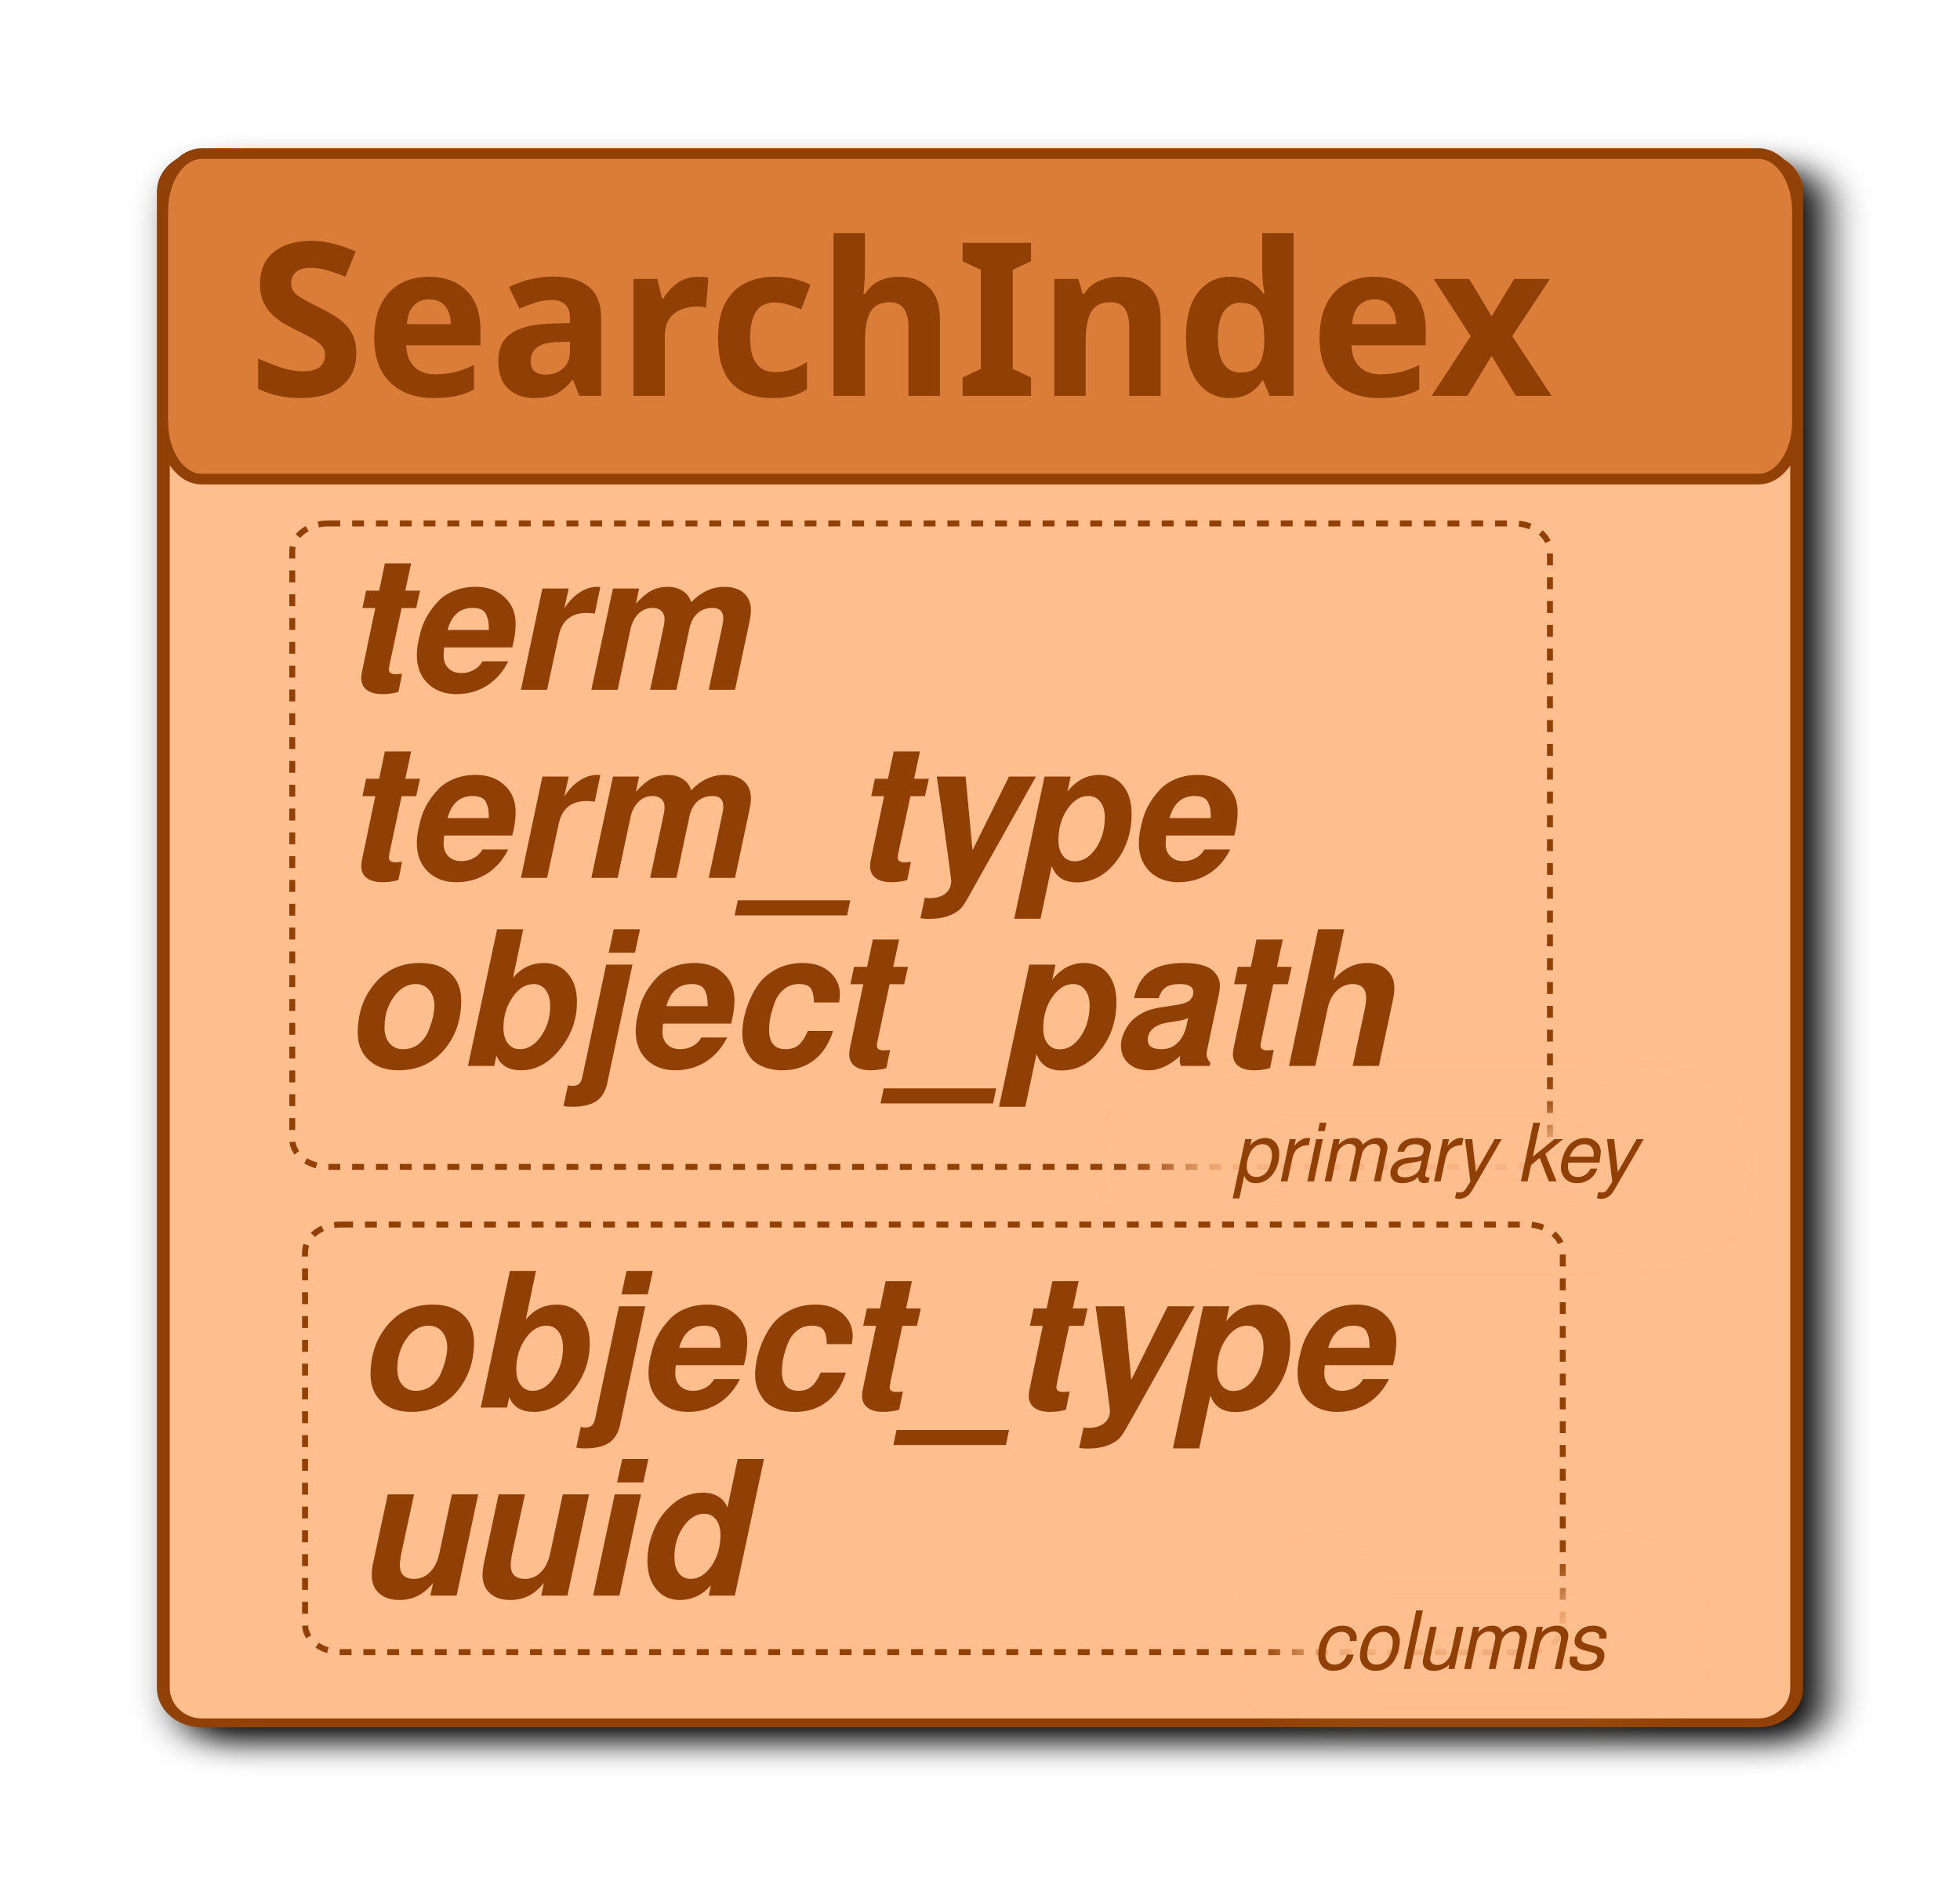
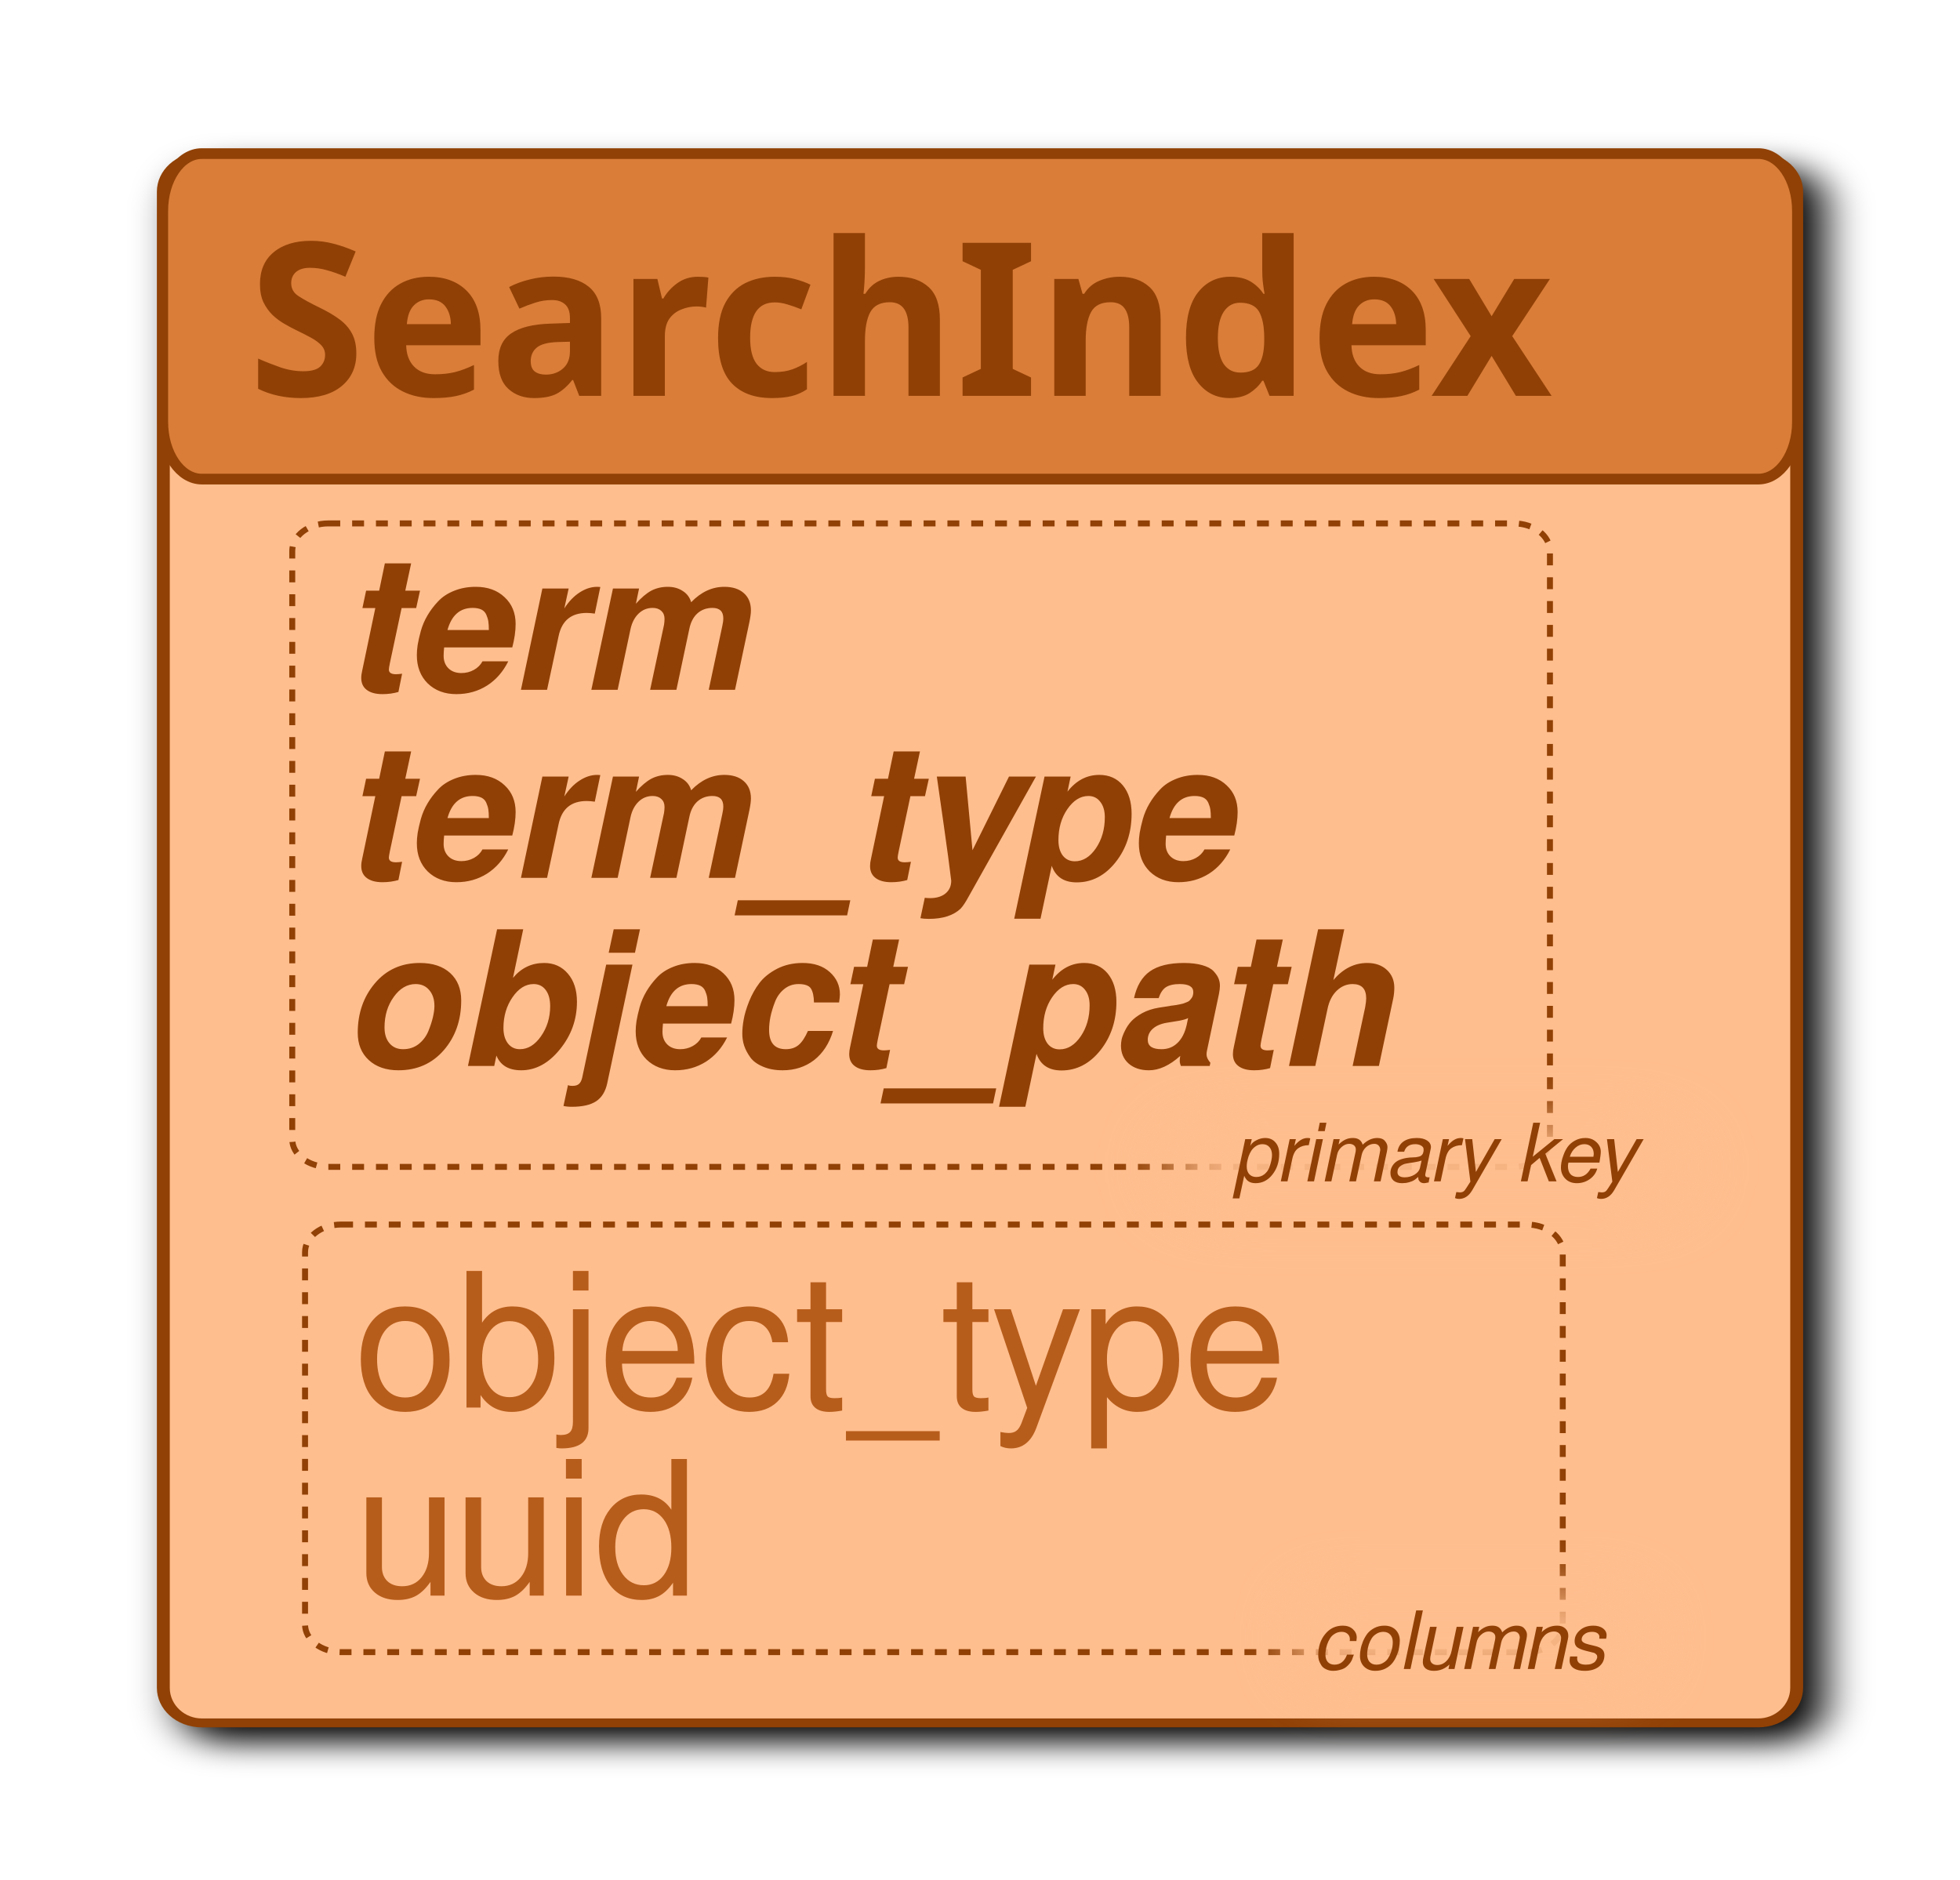
<svg xmlns="http://www.w3.org/2000/svg" width="51.619mm" height="49.5mm" viewBox="0 0 182.9 175.392" id="svg3740" version="1.1">
  <defs id="defs3742">
    <filter style="color-interpolation-filters:sRGB" id="filter4933">
      <feGaussianBlur stdDeviation="3" id="feGaussianBlur5119" in="SourceAlpha" />
      <feOffset dx="3" dy="3" id="feOffset5121" result="result1" />
      <feMerge id="feMerge5123">
        <feMergeNode id="feMergeNode5127" in="result1" />
        <feMergeNode id="feMergeNode5129" in="SourceGraphic" />
      </feMerge>
    </filter>
    <filter style="color-interpolation-filters:sRGB" id="filter6034" x="-0.146" width="1.293" y="-0.728" height="2.457">
      <feGaussianBlur stdDeviation="3.755" id="feGaussianBlur6036" />
    </filter>
    <filter style="color-interpolation-filters:sRGB" id="filter4933-4">
      <feGaussianBlur stdDeviation="3" id="feGaussianBlur5119-6" in="SourceAlpha" />
      <feOffset dx="3" dy="3" id="feOffset5121-4" result="result1" />
      <feMerge id="feMerge5123-2">
        <feMergeNode id="feMergeNode5127-5" in="result1" />
        <feMergeNode id="feMergeNode5129-1" in="SourceGraphic" />
      </feMerge>
    </filter>
    <filter style="color-interpolation-filters:sRGB" id="filter4933-3">
      <feGaussianBlur stdDeviation="3" id="feGaussianBlur5119-67" in="SourceAlpha" />
      <feOffset dx="3" dy="3" id="feOffset5121-5" result="result1" />
      <feMerge id="feMerge5123-3">
        <feMergeNode id="feMergeNode5127-56" in="result1" />
        <feMergeNode id="feMergeNode5129-2" in="SourceGraphic" />
      </feMerge>
    </filter>
    <filter style="color-interpolation-filters:sRGB" id="filter4933-35">
      <feGaussianBlur stdDeviation="3" id="feGaussianBlur5119-62" in="SourceAlpha" />
      <feOffset dx="3" dy="3" id="feOffset5121-9" result="result1" />
      <feMerge id="feMerge5123-1">
        <feMergeNode id="feMergeNode5127-2" in="result1" />
        <feMergeNode id="feMergeNode5129-7" in="SourceGraphic" />
      </feMerge>
    </filter>
    <filter style="color-interpolation-filters:sRGB" id="filter6034-2" x="-0.146" width="1.293" y="-0.728" height="2.457">
      <feGaussianBlur stdDeviation="3.755" id="feGaussianBlur6036-8" />
    </filter>
  </defs>
  <g id="layer1" transform="translate(-31.73896,-11.81001)">
    <text xml:space="preserve" style="font-style:normal;font-weight:normal;font-size:40px;line-height:125%;font-family:sans-serif;letter-spacing:0px;word-spacing:0px;fill:#000000;fill-opacity:1;stroke:none;stroke-width:1px;stroke-linecap:butt;stroke-linejoin:miter;stroke-opacity:1" x="-305.714" y="-168.352" id="text3748">
      <tspan id="tspan3750" x="-305.714" y="-168.352">http://paletton.com/palette.php?uid=50r0s0knCrhedCKjourrmn0uTif</tspan>
    </text>
    <g id="g4820" />
    <g id="g4276">
      <rect style="fill:#ffbe8e;fill-opacity:1;stroke:#914105;stroke-width:1.776;stroke-miterlimit:4;stroke-dasharray:none;stroke-opacity:1;filter:url(#filter4933)" id="rect4560" width="225" height="312.39" x="50.601" y="51.554" rx="5.303" ry="6.979" transform="matrix(0.6774083,0,0,0.4678779,12.70337,2.305253)" />
      <g id="g4490">
        <rect style="fill:#d97d39;fill-opacity:1;fill-rule:evenodd;stroke:#914105;stroke-width:0.997;stroke-linecap:butt;stroke-linejoin:miter;stroke-miterlimit:4;stroke-dasharray:none;stroke-opacity:1" id="rect3752" width="152.539" height="30.374" x="46.929" y="26.144" ry="5.334" rx="3.636" />
        <text xml:space="preserve" style="font-style:normal;font-variant:normal;font-weight:bold;font-stretch:normal;font-size:19.847px;line-height:125%;font-family:sans-serif;-inkscape-font-specification:'sans-serif Bold';letter-spacing:0px;word-spacing:0px;fill:#914005;fill-opacity:1;stroke:none;stroke-width:1px;stroke-linecap:butt;stroke-linejoin:miter;stroke-opacity:1" x="55.35" y="48.378" id="text4556" transform="scale(0.9923443,1.007715)">
          <tspan id="tspan4558" x="55.35" y="48.378">SearchIndex</tspan>
        </text>
        <text id="text4556-7-3" y="76.181" x="63.683" style="font-style:normal;font-weight:normal;font-size:20px;line-height:125%;font-family:sans-serif;letter-spacing:0px;word-spacing:0px;fill:#914005;fill-opacity:1;stroke:none;stroke-width:1px;stroke-linecap:butt;stroke-linejoin:miter;stroke-opacity:1" xml:space="preserve">
          <tspan style="font-style:italic;font-variant:normal;font-weight:600;font-stretch:normal;font-size:17.5px;font-family:FreeSans;-inkscape-font-specification:'FreeSans Semi-Bold Italic'" y="76.181" x="63.683" id="tspan4558-7-3">term</tspan>
        </text>
        <rect style="fill:none;fill-opacity:1;stroke:#914105;stroke-width:0.556;stroke-miterlimit:4;stroke-dasharray:1.111, 1.111;stroke-dashoffset:0;stroke-opacity:1" id="rect5165" width="117.365" height="60.047" x="59.01" y="60.654" rx="3.367" ry="2.579" />
        <g id="g7204" transform="translate(-80.2428,3.106666)">
          <rect transform="matrix(0.7826516,0,0,0.666408,-61.23674,47.01124)" style="fill:#ffbe8e;fill-opacity:1;stroke:none;stroke-width:1;stroke-miterlimit:4;stroke-dasharray:2, 2;stroke-dashoffset:0;stroke-opacity:1;filter:url(#filter6034)" id="rect5194" width="61.619" height="12.374" x="360.666" y="99.758" rx="6.776" ry="7.958" />
          <g transform="translate(-139.0913,8.901013)" id="g6038">
            <g transform="translate(256.4952,102.7813)" id="g5380">
              <text xml:space="preserve" style="font-style:normal;font-weight:normal;font-size:20px;line-height:125%;font-family:sans-serif;letter-spacing:0px;word-spacing:0px;fill:#914005;fill-opacity:1;stroke:none;stroke-width:1px;stroke-linecap:butt;stroke-linejoin:miter;stroke-opacity:1" x="109.496" y="7.261" id="text4556-7-5">
                <tspan id="tspan4558-7-5" x="109.496" y="7.261" style="font-style:italic;font-variant:normal;font-weight:normal;font-stretch:normal;font-size:7.5px;font-family:FreeSans;-inkscape-font-specification:'FreeSans Italic'">primary key</tspan>
              </text>
            </g>
          </g>
        </g>
        <text id="text4556-7-3-3" y="93.732" x="63.683" style="font-style:normal;font-weight:normal;font-size:20px;line-height:125%;font-family:sans-serif;letter-spacing:0px;word-spacing:0px;fill:#914005;fill-opacity:1;stroke:none;stroke-width:1px;stroke-linecap:butt;stroke-linejoin:miter;stroke-opacity:1" xml:space="preserve">
          <tspan style="font-style:italic;font-variant:normal;font-weight:600;font-stretch:normal;font-size:17.5px;font-family:FreeSans;-inkscape-font-specification:'FreeSans Semi-Bold Italic'" y="93.732" x="63.683" id="tspan4558-7-3-6">term_type</tspan>
        </text>
        <text id="text4556-7-3-7" y="111.283" x="63.683" style="font-style:normal;font-weight:normal;font-size:20px;line-height:125%;font-family:sans-serif;letter-spacing:0px;word-spacing:0px;fill:#914005;fill-opacity:1;stroke:none;stroke-width:1px;stroke-linecap:butt;stroke-linejoin:miter;stroke-opacity:1" xml:space="preserve">
          <tspan style="font-style:italic;font-variant:normal;font-weight:600;font-stretch:normal;font-size:17.5px;font-family:FreeSans;-inkscape-font-specification:'FreeSans Semi-Bold Italic'" y="111.283" x="63.683" id="tspan4558-7-3-5">object_path</tspan>
        </text>
        <rect style="fill:none;fill-opacity:1;stroke:#914105;stroke-width:0.556;stroke-miterlimit:4;stroke-dasharray:1.111, 1.111;stroke-dashoffset:0;stroke-opacity:1" id="rect5165-3" width="117.365" height="39.904" x="60.205" y="126.08" rx="3.367" ry="2.579" />
        <g transform="translate(-70.83811,-43.90605)" id="g4483">
          <rect transform="matrix(0.5707405,0,0,0.666408,16.56771,137.9501)" style="fill:#ffbe8e;fill-opacity:1;stroke:none;stroke-width:1;stroke-miterlimit:4;stroke-dasharray:2, 2;stroke-dashoffset:0;stroke-opacity:1;filter:url(#filter6034-2)" id="rect5194-1" width="61.619" height="12.374" x="360.666" y="99.758" rx="9.292" ry="7.958" />
          <g transform="translate(-176.2693,81.7343)" id="g6038-2">
            <g transform="translate(256.4952,102.7813)" id="g5380-9">
              <text xml:space="preserve" style="font-style:normal;font-weight:normal;font-size:20px;line-height:125%;font-family:sans-serif;letter-spacing:0px;word-spacing:0px;fill:#914005;fill-opacity:1;stroke:none;stroke-width:1px;stroke-linecap:butt;stroke-linejoin:miter;stroke-opacity:1" x="144.802" y="26.951" id="text4556-7-5-3">
                <tspan id="tspan4558-7-5-1" x="144.802" y="26.951" style="font-style:italic;font-variant:normal;font-weight:normal;font-stretch:normal;font-size:7.5px;font-family:FreeSans;-inkscape-font-specification:'FreeSans Italic'">columns</tspan>
              </text>
            </g>
          </g>
        </g>
-         <text id="text4556-7-3-3-9" y="143.159" x="64.879" style="font-style:normal;font-weight:normal;font-size:20px;line-height:125%;font-family:sans-serif;letter-spacing:0px;word-spacing:0px;fill:#914005;fill-opacity:1;stroke:none;stroke-width:1px;stroke-linecap:butt;stroke-linejoin:miter;stroke-opacity:1" xml:space="preserve">
-           <tspan style="font-style:italic;font-variant:normal;font-weight:600;font-stretch:normal;font-size:17.5px;font-family:FreeSans;-inkscape-font-specification:'FreeSans Semi-Bold Italic'" y="143.159" x="64.879" id="tspan4558-7-3-6-4">object_type</tspan>
+         <text id="text4556-7-3-3-9" y="143.159" x="64.879" style="font-style:normal;font-weight:normal;font-size:20px;line-height:125%;font-family:sans-serif;letter-spacing:0px;word-spacing:0px;fill:#b75d1b;fill-opacity:1;stroke:none;stroke-width:1px;stroke-linecap:butt;stroke-linejoin:miter;stroke-opacity:1;" xml:space="preserve">
+           <tspan style="font-style:normal;font-variant:normal;font-weight:normal;font-stretch:normal;font-size:17.5px;font-family:FreeSans;-inkscape-font-specification:FreeSans;fill:#b75d1b;fill-opacity:1;" y="143.159" x="64.879" id="tspan4558-7-3-6-4">object_type</tspan>
        </text>
-         <text id="text4556-7-3-7-7" y="160.71" x="64.879" style="font-style:normal;font-weight:normal;font-size:20px;line-height:125%;font-family:sans-serif;letter-spacing:0px;word-spacing:0px;fill:#914005;fill-opacity:1;stroke:none;stroke-width:1px;stroke-linecap:butt;stroke-linejoin:miter;stroke-opacity:1" xml:space="preserve">
-           <tspan style="font-style:italic;font-variant:normal;font-weight:600;font-stretch:normal;font-size:17.5px;font-family:FreeSans;-inkscape-font-specification:'FreeSans Semi-Bold Italic'" y="160.71" x="64.879" id="tspan4558-7-3-5-8">uuid</tspan>
+         <text id="text4556-7-3-7-7" y="160.71" x="64.879" style="font-style:normal;font-weight:normal;font-size:20px;line-height:125%;font-family:FreeSans;letter-spacing:0px;word-spacing:0px;fill:#b75d1b;fill-opacity:1;stroke:none;stroke-width:1px;stroke-linecap:butt;stroke-linejoin:miter;stroke-opacity:1;-inkscape-font-specification:FreeSans;font-stretch:normal;font-variant:normal;" xml:space="preserve">
+           <tspan style="font-style:normal;font-variant:normal;font-weight:normal;font-stretch:normal;font-size:17.5px;font-family:FreeSans;-inkscape-font-specification:FreeSans;fill:#b75d1b;fill-opacity:1;" y="160.71" x="64.879" id="tspan4558-7-3-5-8">uuid</tspan>
        </text>
      </g>
    </g>
  </g>
</svg>
